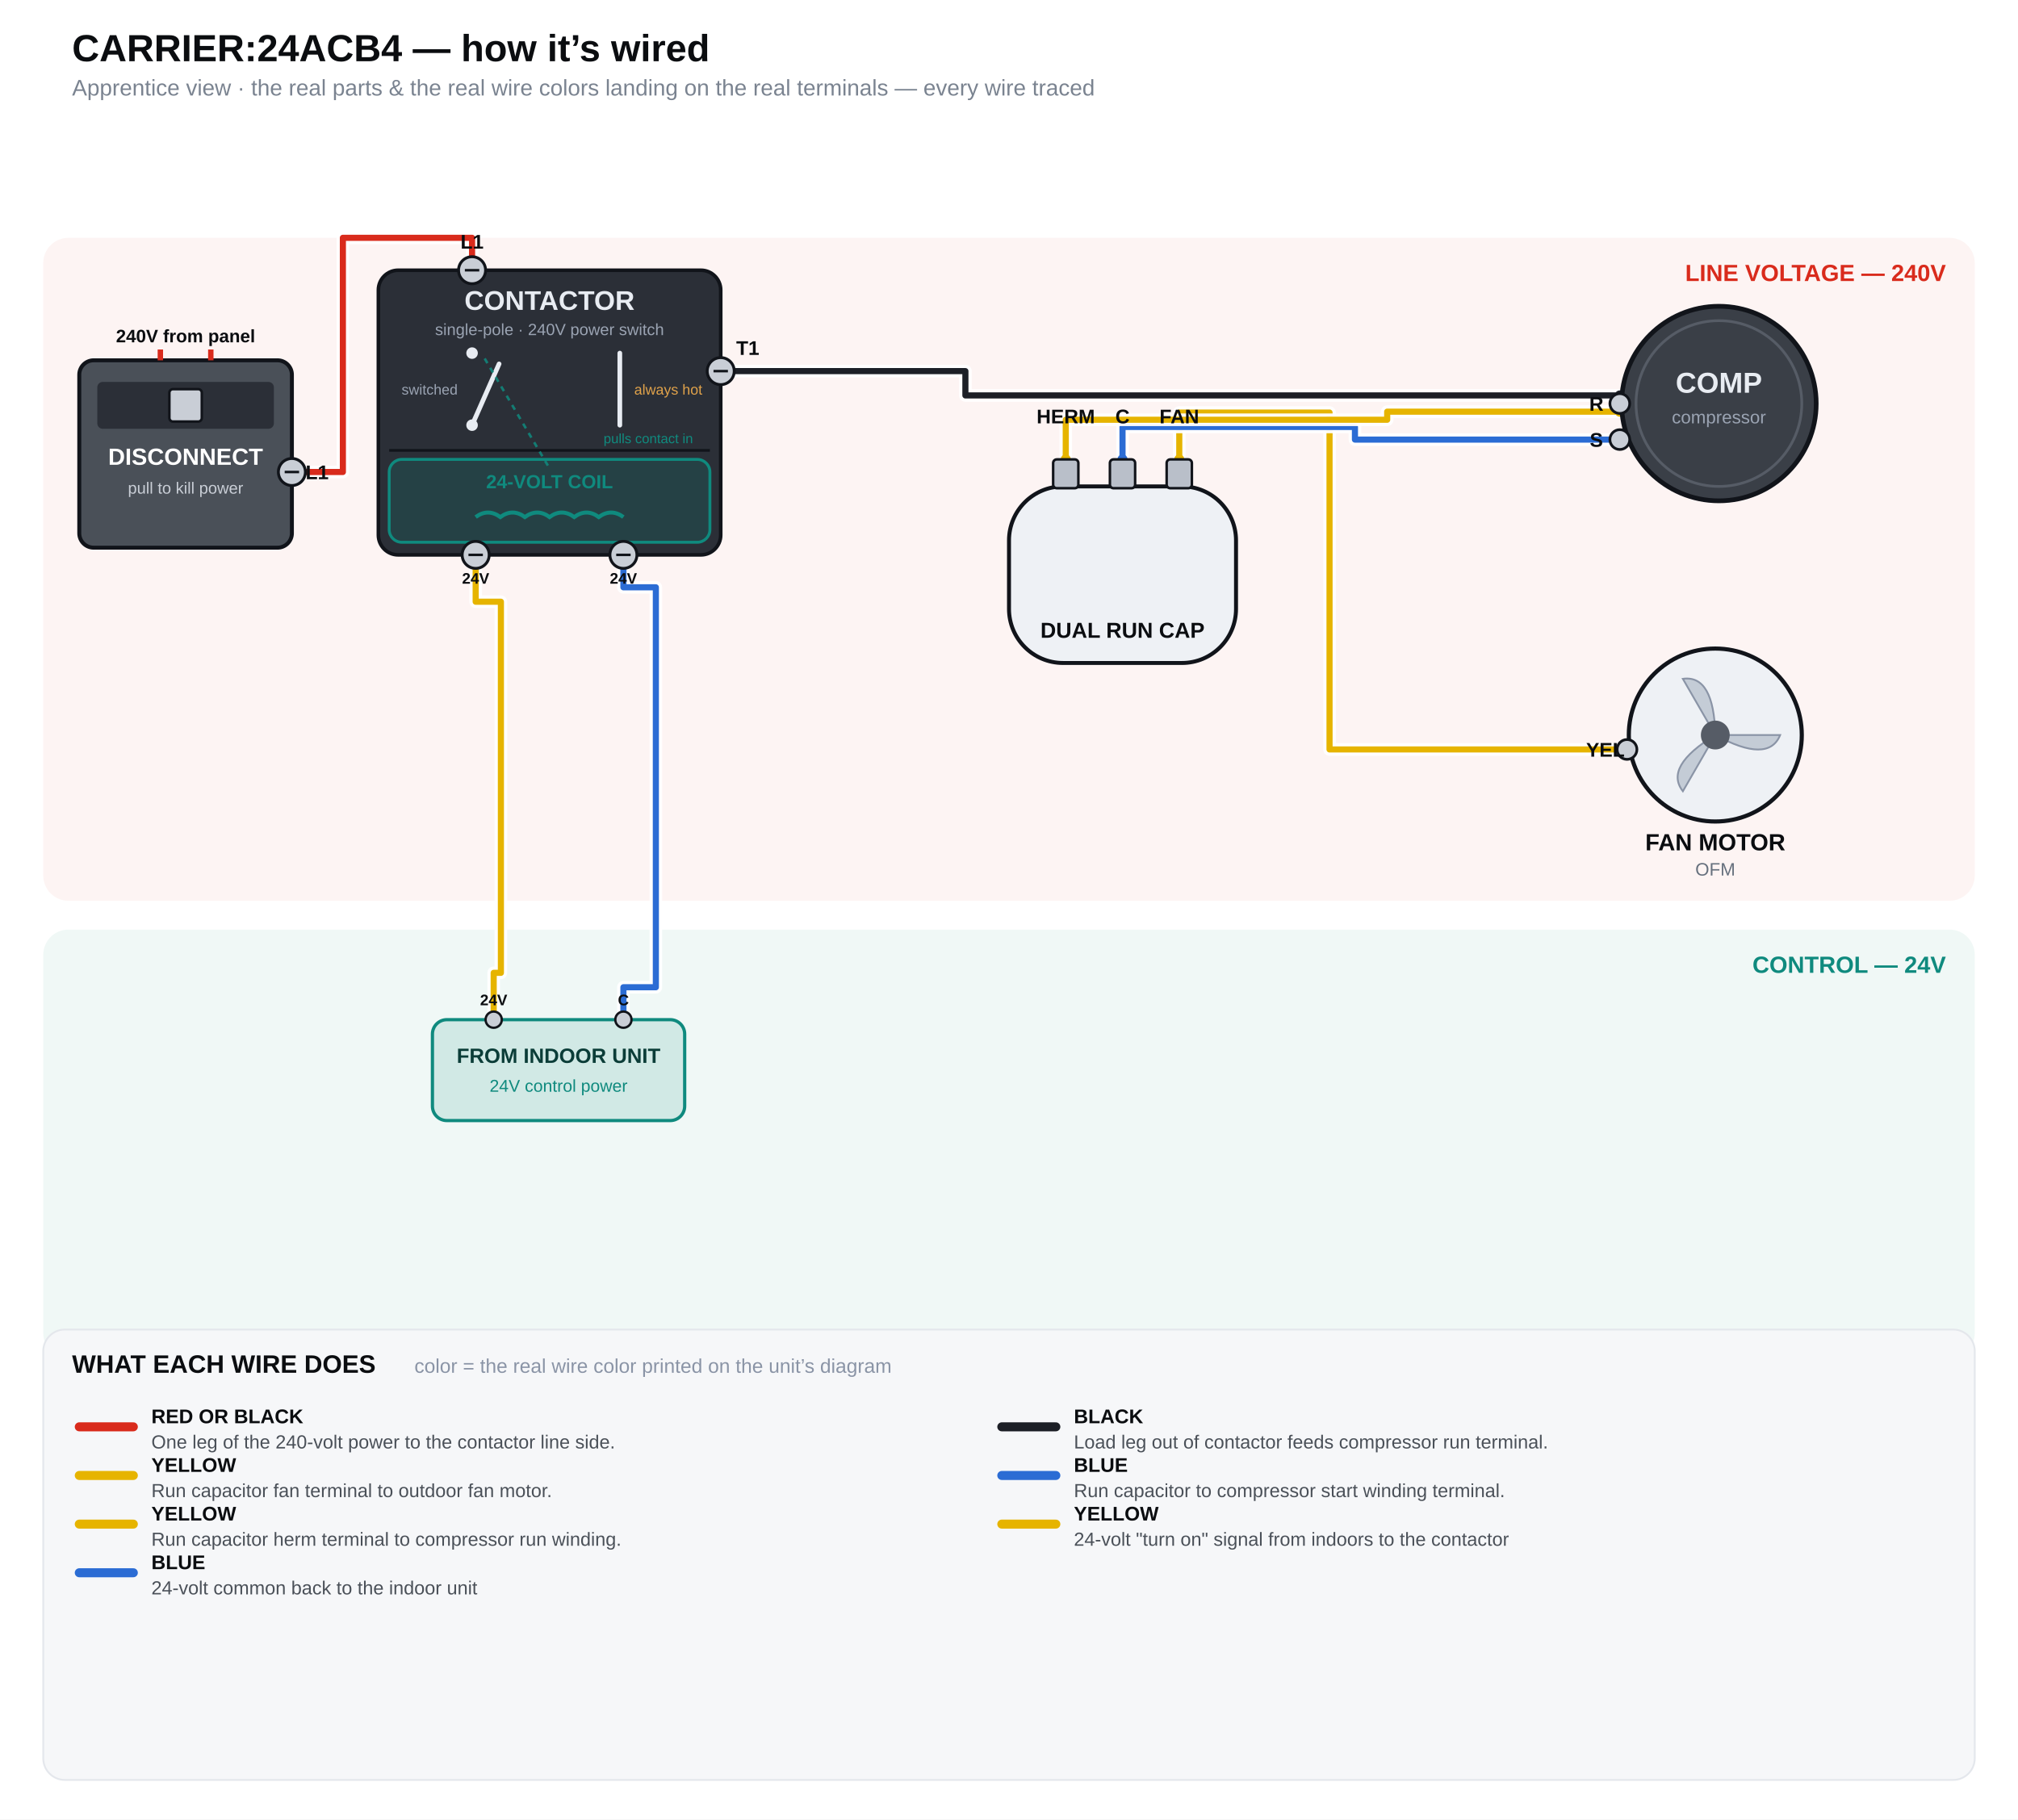
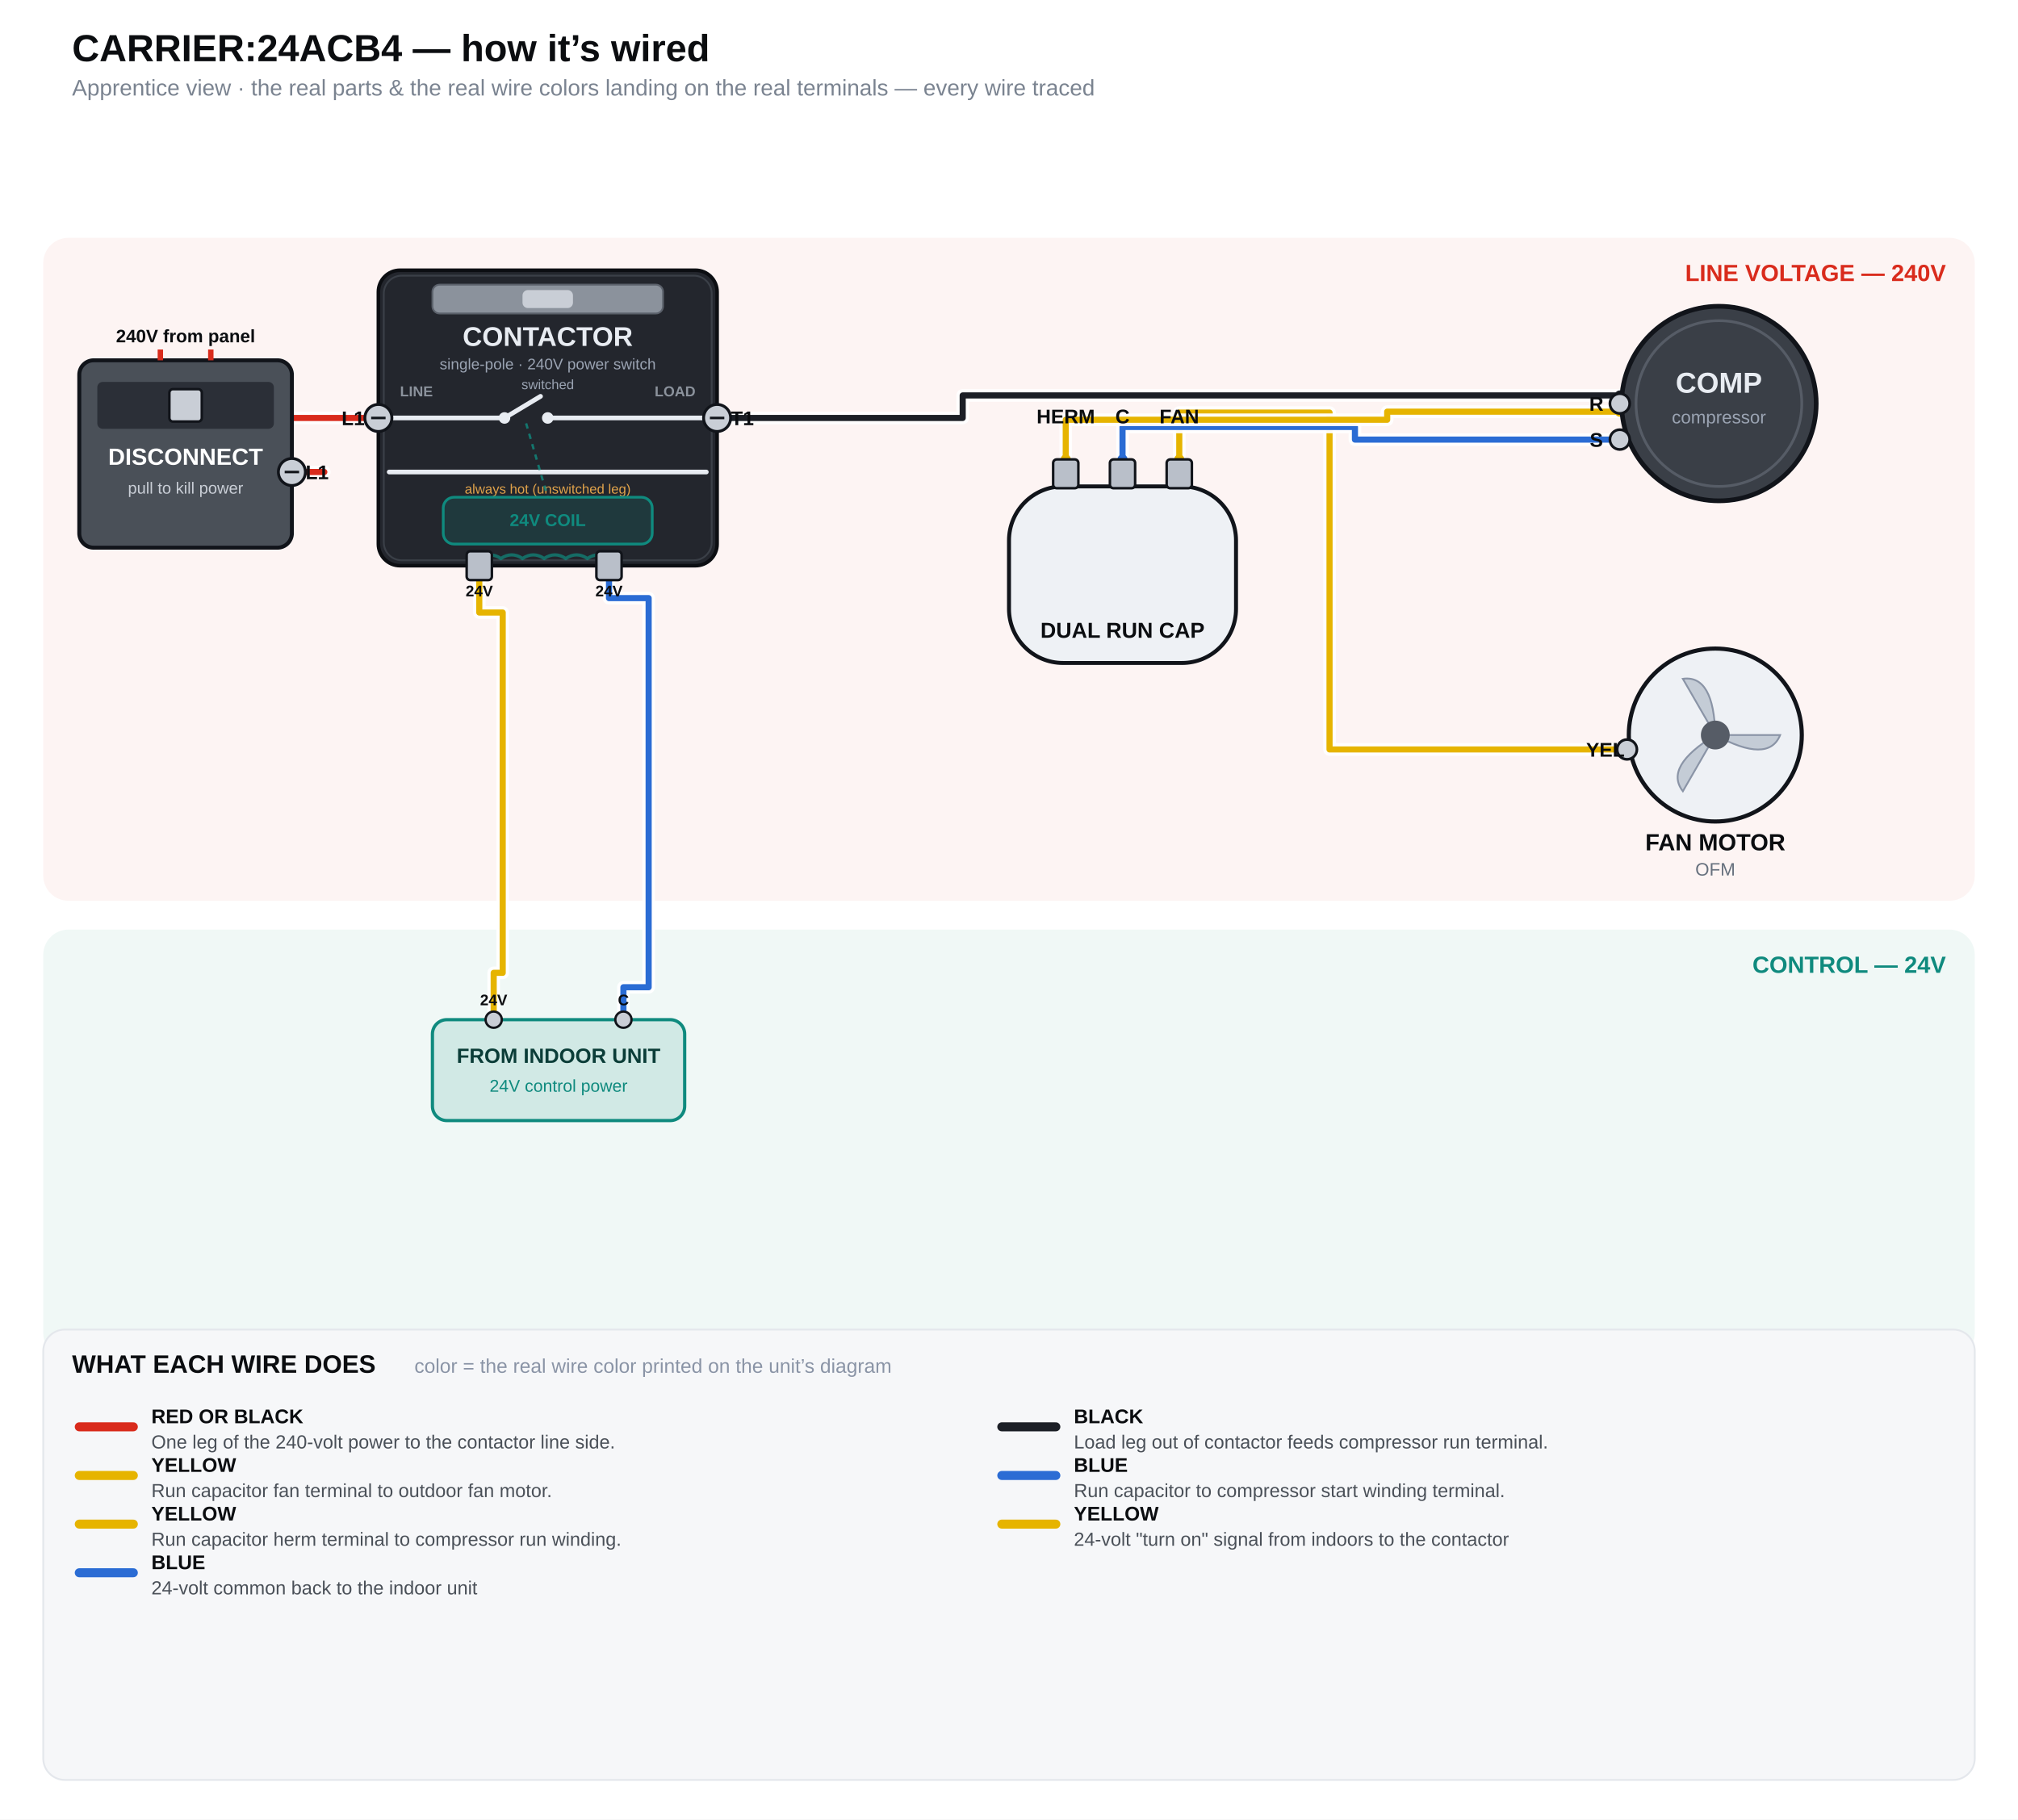
<svg xmlns="http://www.w3.org/2000/svg" width="1120" height="1010" viewBox="0 0 1120 1010" font-family="ui-sans-serif,system-ui,Arial,sans-serif">
  <rect x="0" y="0" width="1120" height="1010" fill="#ffffff" />
  <rect x="24" y="132" width="1072" height="368" rx="14" fill="#fdf4f3" />
  <rect x="24" y="516" width="1072" height="238" rx="14" fill="#f0f8f6" />
  <text x="40" y="34" font-size="21" font-weight="800" fill="#0b0d10">CARRIER:24ACB4 — how it’s wired</text>
  <text x="40" y="53" font-size="12.5" fill="#7a8390">Apprentice view · the real parts &amp; the real wire colors landing on the real terminals — every wire traced</text>
  <text x="1080" y="156" text-anchor="end" font-size="13" font-weight="800" fill="#d92b1c">LINE VOLTAGE — 240V</text>
  <text x="1080" y="540" text-anchor="end" font-size="13" font-weight="800" fill="#0f8a7e">CONTROL — 24V</text>
-   <path d="M 162.0 262.0 L 180.0 262.0 L 190.3 262.0 L 190.3 132.0 L 262.0 132.0 L 262.0 150.0" fill="none" stroke="#ffffff" stroke-width="7" opacity="0.95" stroke-linejoin="round" stroke-linecap="round" />
-   <path data-conn="PWR/L1|CONT/11" d="M 162.0 262.0 L 180.0 262.0 L 190.3 262.0 L 190.3 132.0 L 262.0 132.0 L 262.0 150.0" fill="none" stroke="#d92b1c" stroke-width="3.4" stroke-linejoin="round" stroke-linecap="round" />
+   <path d="M 162.0 262.0 L 180.0 262.0 L 150.0 262.0 L 150.0 232.0 L 192.0 232.0 L 210.0 232.0" fill="none" stroke="#ffffff" stroke-width="7" opacity="0.95" stroke-linejoin="round" stroke-linecap="round" />
+   <path data-conn="PWR/L1|CONT/11" d="M 162.0 262.0 L 180.0 262.0 L 150.0 262.0 L 150.0 232.0 L 192.0 232.0 L 210.0 232.0" fill="none" stroke="#d92b1c" stroke-width="3.4" stroke-linejoin="round" stroke-linecap="round" />
  <circle cx="162.0" cy="262.0" r="2.8" fill="#d92b1c" />
-   <circle cx="262.0" cy="150.0" r="2.8" fill="#d92b1c" />
-   <path d="M 400.0 206.0 L 422.0 206.0 L 535.8 206.0 L 535.8 219.5 L 877.0 219.5 L 899.0 219.5" fill="none" stroke="#ffffff" stroke-width="7" opacity="0.95" stroke-linejoin="round" stroke-linecap="round" />
-   <path data-conn="CONT/21|COMP/R" d="M 400.0 206.0 L 422.0 206.0 L 535.8 206.0 L 535.8 219.5 L 877.0 219.5 L 899.0 219.5" fill="none" stroke="#1c1f26" stroke-width="3.4" stroke-linejoin="round" stroke-linecap="round" />
-   <circle cx="400.0" cy="206.0" r="2.8" fill="#1c1f26" />
+   <circle cx="210.0" cy="232.0" r="2.8" fill="#d92b1c" />
+   <path d="M 398.0 232.0 L 420.0 232.0 L 534.3 232.0 L 534.3 219.5 L 877.0 219.5 L 899.0 219.5" fill="none" stroke="#ffffff" stroke-width="7" opacity="0.95" stroke-linejoin="round" stroke-linecap="round" />
+   <path data-conn="CONT/21|COMP/R" d="M 398.0 232.0 L 420.0 232.0 L 534.3 232.0 L 534.3 219.5 L 877.0 219.5 L 899.0 219.5" fill="none" stroke="#1c1f26" stroke-width="3.4" stroke-linejoin="round" stroke-linecap="round" />
+   <circle cx="398.0" cy="232.0" r="2.8" fill="#1c1f26" />
  <circle cx="899.0" cy="219.5" r="2.8" fill="#1c1f26" />
  <path d="M 654.5 255.0 L 654.5 229.0 L 737.9 229.0 L 737.9 416.0 L 877.0 416.0 L 903.0 416.0" fill="none" stroke="#ffffff" stroke-width="7" opacity="0.95" stroke-linejoin="round" stroke-linecap="round" />
  <path data-conn="CAP/F|OFM/YEL" d="M 654.5 255.0 L 654.5 229.0 L 737.9 229.0 L 737.9 416.0 L 877.0 416.0 L 903.0 416.0" fill="none" stroke="#e6b400" stroke-width="3.4" stroke-linejoin="round" stroke-linecap="round" />
  <circle cx="654.5" cy="255.0" r="2.8" fill="#e6b400" />
  <circle cx="903.0" cy="416.0" r="2.8" fill="#e6b400" />
  <path d="M 623.0 255.0 L 623.0 237.0 L 752.0 237.0 L 752.0 244.0 L 881.0 244.0 L 899.0 244.0" fill="none" stroke="#ffffff" stroke-width="7" opacity="0.95" stroke-linejoin="round" stroke-linecap="round" />
  <path data-conn="CAP/C|COMP/S" d="M 623.0 255.0 L 623.0 237.0 L 752.0 237.0 L 752.0 244.0 L 881.0 244.0 L 899.0 244.0" fill="none" stroke="#2b6cd4" stroke-width="3.4" stroke-linejoin="round" stroke-linecap="round" />
  <circle cx="623.0" cy="255.0" r="2.8" fill="#2b6cd4" />
  <circle cx="899.0" cy="244.0" r="2.8" fill="#2b6cd4" />
  <path d="M 591.5 255.0 L 591.5 233.0 L 769.9 233.0 L 769.9 228.5 L 877.0 228.5 L 899.0 228.5" fill="none" stroke="#ffffff" stroke-width="7" opacity="0.95" stroke-linejoin="round" stroke-linecap="round" />
  <path data-conn="CAP/H|COMP/R" d="M 591.5 255.0 L 591.5 233.0 L 769.9 233.0 L 769.9 228.5 L 877.0 228.5 L 899.0 228.5" fill="none" stroke="#e6b400" stroke-width="3.4" stroke-linejoin="round" stroke-linecap="round" />
  <circle cx="591.5" cy="255.0" r="2.8" fill="#e6b400" />
  <circle cx="899.0" cy="228.5" r="2.8" fill="#e6b400" />
-   <path d="M 274.0 566.0 L 274.0 540.0 L 278.0 540.0 L 278.0 334.0 L 264.0 334.0 L 264.0 308.0" fill="none" stroke="#ffffff" stroke-width="7" opacity="0.95" stroke-linejoin="round" stroke-linecap="round" />
-   <path data-conn="IDU/R|CONT/COIL1" d="M 274.0 566.0 L 274.0 540.0 L 278.0 540.0 L 278.0 334.0 L 264.0 334.0 L 264.0 308.0" fill="none" stroke="#e6b400" stroke-width="3.4" stroke-linejoin="round" stroke-linecap="round" />
+   <path d="M 274.0 566.0 L 274.0 540.0 L 279.0 540.0 L 279.0 340.0 L 266.0 340.0 L 266.0 314.0" fill="none" stroke="#ffffff" stroke-width="7" opacity="0.95" stroke-linejoin="round" stroke-linecap="round" />
+   <path data-conn="IDU/R|CONT/COIL1" d="M 274.0 566.0 L 274.0 540.0 L 279.0 540.0 L 279.0 340.0 L 266.0 340.0 L 266.0 314.0" fill="none" stroke="#e6b400" stroke-width="3.4" stroke-linejoin="round" stroke-linecap="round" />
  <circle cx="274.0" cy="566.0" r="2.8" fill="#e6b400" />
-   <circle cx="264.0" cy="308.0" r="2.8" fill="#e6b400" />
-   <path d="M 346.0 308.0 L 346.0 326.0 L 364.0 326.0 L 364.0 548.0 L 346.0 548.0 L 346.0 566.0" fill="none" stroke="#ffffff" stroke-width="7" opacity="0.95" stroke-linejoin="round" stroke-linecap="round" />
-   <path data-conn="CONT/COIL2|IDU/C" d="M 346.0 308.0 L 346.0 326.0 L 364.0 326.0 L 364.0 548.0 L 346.0 548.0 L 346.0 566.0" fill="none" stroke="#2b6cd4" stroke-width="3.4" stroke-linejoin="round" stroke-linecap="round" />
-   <circle cx="346.0" cy="308.0" r="2.8" fill="#2b6cd4" />
+   <circle cx="266.0" cy="314.0" r="2.8" fill="#e6b400" />
+   <path d="M 338.0 314.0 L 338.0 332.0 L 360.0 332.0 L 360.0 548.0 L 346.0 548.0 L 346.0 566.0" fill="none" stroke="#ffffff" stroke-width="7" opacity="0.95" stroke-linejoin="round" stroke-linecap="round" />
+   <path data-conn="CONT/COIL2|IDU/C" d="M 338.0 314.0 L 338.0 332.0 L 360.0 332.0 L 360.0 548.0 L 346.0 548.0 L 346.0 566.0" fill="none" stroke="#2b6cd4" stroke-width="3.4" stroke-linejoin="round" stroke-linecap="round" />
+   <circle cx="338.0" cy="314.0" r="2.8" fill="#2b6cd4" />
  <circle cx="346.0" cy="566.0" r="2.8" fill="#2b6cd4" />
  <line x1="899.0" y1="219.5" x2="899.0" y2="228.5" stroke="#11141a" stroke-width="2" />
  <circle cx="899.0" cy="224.0" r="4.5" fill="#11141a" />
  <g data-part="PWR">
    <rect x="44.0" y="200.0" width="118" height="104" rx="8" fill="#4a5058" stroke="#11141a" stroke-width="2.2" />
    <rect x="54.0" y="212.0" width="98" height="26" rx="3" fill="#2b2f37" />
    <rect x="94.0" y="216.0" width="18" height="18" rx="2" fill="#c9ced6" stroke="#11141a" stroke-width="1.4" />
    <text x="103.0" y="258.0" text-anchor="middle" font-size="13" font-weight="800" fill="#fff">DISCONNECT</text>
    <text x="103.0" y="274.0" text-anchor="middle" font-size="9" fill="#c9ced6">pull to kill power</text>
    <text x="103.0" y="190.0" text-anchor="middle" font-size="10" font-weight="700" fill="#0b0d10">240V from panel</text>
    <line x1="89.0" y1="200.0" x2="89.0" y2="194.0" stroke="#d92b1c" stroke-width="3" />
    <line x1="117.0" y1="200.0" x2="117.0" y2="194.0" stroke="#d92b1c" stroke-width="3" />
    <circle cx="162.0" cy="262.0" r="7.5" fill="#c9ced6" stroke="#11141a" stroke-width="1.6" />
    <line x1="158.0" y1="262.0" x2="166.0" y2="262.0" stroke="#11141a" stroke-width="1.4" />
    <text x="176.0" y="266.0" text-anchor="middle" font-size="11" font-weight="700" fill="#0b0d10">L1</text>
  </g>
  <g data-part="CONT">
-     <rect x="210.0" y="150.0" width="190" height="158" rx="11" fill="#2b2f37" stroke="#11141a" stroke-width="2" />
-     <text x="305.0" y="172.0" text-anchor="middle" font-size="15" font-weight="800" fill="#e8ecf2">CONTACTOR</text>
-     <text x="305.0" y="186.0" text-anchor="middle" font-size="9" fill="#9aa3b2">single-pole · 240V power switch</text>
-     <circle cx="262.0" cy="196.0" r="3.2" fill="#e8ecf2" />
-     <circle cx="262.0" cy="236.0" r="3.2" fill="#e8ecf2" />
-     <line x1="262.0" y1="236.0" x2="277.0" y2="202.0" stroke="#e8ecf2" stroke-width="2.6" stroke-linecap="round" />
-     <text x="254.0" y="219.0" text-anchor="end" font-size="8" fill="#9aa3b2">switched</text>
-     <line x1="344.0" y1="196.0" x2="344.0" y2="236.0" stroke="#e8ecf2" stroke-width="2.6" stroke-linecap="round" />
-     <text x="352.0" y="219.0" font-size="8" fill="#e0a24a">always hot</text>
-     <line x1="216.0" y1="250.0" x2="394.0" y2="250.0" stroke="#11141a" stroke-width="1.5" />
-     <rect x="216.0" y="255.0" width="178" height="46" rx="7" fill="#0f8a7e" fill-opacity="0.20" stroke="#0f8a7e" stroke-width="1.6" />
-     <text x="305.0" y="271.0" text-anchor="middle" font-size="10.5" font-weight="800" fill="#0f8a7e">24-VOLT COIL</text>
-     <path d="M 264.0 287.0 Q 270.8 282.0 277.7 287.0 Q 284.5 282.0 291.3 287.0 Q 298.2 282.0 305.0 287.0 Q 311.8 282.0 318.7 287.0 Q 325.5 282.0 332.3 287.0 Q 339.2 282.0 346.0 287.0" fill="none" stroke="#0f8a7e" stroke-width="2.2" />
-     <line x1="269.0" y1="199.0" x2="305.0" y2="260.0" stroke="#0f8a7e" stroke-width="1.4" stroke-dasharray="3 3" opacity="0.85" />
-     <text x="335.0" y="246.0" font-size="7.5" fill="#0f8a7e">pulls contact in</text>
-     <circle cx="262.0" cy="150.0" r="7.5" fill="#c9ced6" stroke="#11141a" stroke-width="1.6" />
-     <line x1="258.0" y1="150.0" x2="266.0" y2="150.0" stroke="#11141a" stroke-width="1.4" />
-     <text x="262.0" y="138.0" text-anchor="middle" font-size="11" font-weight="700" fill="#0b0d10">L1</text>
-     <circle cx="400.0" cy="206.0" r="7.5" fill="#c9ced6" stroke="#11141a" stroke-width="1.6" />
-     <line x1="396.0" y1="206.0" x2="404.0" y2="206.0" stroke="#11141a" stroke-width="1.4" />
-     <text x="415.0" y="197.0" text-anchor="middle" font-size="11" font-weight="700" fill="#0b0d10">T1</text>
-     <circle cx="264.0" cy="308.0" r="7.5" fill="#c9ced6" stroke="#11141a" stroke-width="1.6" />
-     <line x1="260.0" y1="308.0" x2="268.0" y2="308.0" stroke="#11141a" stroke-width="1.4" />
-     <text x="264.0" y="324.0" text-anchor="middle" font-size="8.5" font-weight="700" fill="#0b0d10">24V</text>
-     <circle cx="346.0" cy="308.0" r="7.5" fill="#c9ced6" stroke="#11141a" stroke-width="1.6" />
-     <line x1="342.0" y1="308.0" x2="350.0" y2="308.0" stroke="#11141a" stroke-width="1.4" />
-     <text x="346.0" y="324.0" text-anchor="middle" font-size="8.5" font-weight="700" fill="#0b0d10">24V</text>
+     <rect x="210.0" y="150.0" width="188" height="164" rx="12" fill="#23262d" stroke="#0c0e12" stroke-width="2" />
+     <rect x="213.0" y="153.0" width="182" height="158" rx="10" fill="none" stroke="#3a3f47" stroke-width="1" />
+     <rect x="240.0" y="158.0" width="128" height="16" rx="4" fill="#8b929c" stroke="#5b616b" stroke-width="1" />
+     <rect x="290.0" y="161.0" width="28" height="10" rx="3" fill="#c9ced6" />
+     <text x="304.0" y="192.0" text-anchor="middle" font-size="15" font-weight="800" fill="#e8ecf2">CONTACTOR</text>
+     <text x="304.0" y="205.0" text-anchor="middle" font-size="8.5" fill="#9aa3b2">single-pole · 240V power switch</text>
+     <text x="222.0" y="220.0" font-size="8" font-weight="700" fill="#8b929c">LINE</text>
+     <text x="386.0" y="220.0" text-anchor="end" font-size="8" font-weight="700" fill="#8b929c">LOAD</text>
+     <line x1="216.0" y1="232.0" x2="280.0" y2="232.0" stroke="#e8ecf2" stroke-width="2.6" stroke-linecap="round" />
+     <circle cx="280.0" cy="232.0" r="3.2" fill="#e8ecf2" />
+     <line x1="280.0" y1="232.0" x2="300.0" y2="220.0" stroke="#e8ecf2" stroke-width="2.6" stroke-linecap="round" />
+     <circle cx="304.0" cy="232.0" r="3.2" fill="#e8ecf2" />
+     <line x1="304.0" y1="232.0" x2="392.0" y2="232.0" stroke="#e8ecf2" stroke-width="2.6" stroke-linecap="round" />
+     <text x="304.0" y="216.0" text-anchor="middle" font-size="7.5" fill="#9aa3b2">switched</text>
+     <line x1="216.0" y1="262.0" x2="392.0" y2="262.0" stroke="#e8ecf2" stroke-width="2.6" stroke-linecap="round" />
+     <text x="304.0" y="274.0" text-anchor="middle" font-size="7.5" fill="#e0a24a">always hot (unswitched leg)</text>
+     <rect x="246.0" y="276.0" width="116" height="26" rx="6" fill="#0f8a7e" fill-opacity="0.20" stroke="#0f8a7e" stroke-width="1.5" />
+     <text x="304.0" y="292.0" text-anchor="middle" font-size="9.5" font-weight="800" fill="#0f8a7e">24V COIL</text>
+     <path d="M 266.0 310.0 Q 272.0 306.0 278.0 310.0 Q 284.0 306.0 290.0 310.0 Q 296.0 306.0 302.0 310.0 Q 308.0 306.0 314.0 310.0 Q 320.0 306.0 326.0 310.0 Q 332.0 306.0 338.0 310.0" fill="none" stroke="#0f8a7e" stroke-width="1.8" opacity="0.7" />
+     <line x1="292.0" y1="235.0" x2="304.0" y2="276.0" stroke="#0f8a7e" stroke-width="1.3" stroke-dasharray="3 3" opacity="0.8" />
+     <circle cx="210.0" cy="232.0" r="7.5" fill="#c9ced6" stroke="#11141a" stroke-width="1.6" />
+     <line x1="206.0" y1="232.0" x2="214.0" y2="232.0" stroke="#11141a" stroke-width="1.4" />
+     <text x="196.0" y="236.0" text-anchor="middle" font-size="11" font-weight="700" fill="#0b0d10">L1</text>
+     <circle cx="398.0" cy="232.0" r="7.5" fill="#c9ced6" stroke="#11141a" stroke-width="1.6" />
+     <line x1="394.0" y1="232.0" x2="402.0" y2="232.0" stroke="#11141a" stroke-width="1.4" />
+     <text x="412.0" y="236.0" text-anchor="middle" font-size="11" font-weight="700" fill="#0b0d10">T1</text>
+     <rect x="259.0" y="306.0" width="14" height="16" rx="2" fill="#b9bfc9" stroke="#11141a" stroke-width="1.4" />
+     <text x="266.0" y="331.0" text-anchor="middle" font-size="8.5" font-weight="700" fill="#0b0d10">24V</text>
+     <rect x="331.0" y="306.0" width="14" height="16" rx="2" fill="#b9bfc9" stroke="#11141a" stroke-width="1.4" />
+     <text x="338.0" y="331.0" text-anchor="middle" font-size="8.5" font-weight="700" fill="#0b0d10">24V</text>
  </g>
  <g data-part="COMP">
    <circle cx="954.0" cy="224.0" r="54" fill="#3a3f47" stroke="#11141a" stroke-width="2.6" />
    <circle cx="954.0" cy="224.0" r="46" fill="none" stroke="#565c66" stroke-width="1.5" />
    <text x="954.0" y="218.0" text-anchor="middle" font-size="16" font-weight="800" fill="#e8ecf2">COMP</text>
    <text x="954.0" y="235.0" text-anchor="middle" font-size="10" fill="#9aa3b2">compressor</text>
    <circle cx="899.0" cy="224.0" r="5.5" fill="#c9ced6" stroke="#11141a" stroke-width="1.5" />
    <text x="886.0" y="228.0" text-anchor="middle" font-size="11" font-weight="700" fill="#0b0d10">R</text>
    <circle cx="899.0" cy="244.0" r="5.5" fill="#c9ced6" stroke="#11141a" stroke-width="1.5" />
    <text x="886.0" y="248.0" text-anchor="middle" font-size="11" font-weight="700" fill="#0b0d10">S</text>
  </g>
  <g data-part="CAP">
    <rect x="560.0" y="270.0" width="126" height="98" rx="30" fill="#eef1f5" stroke="#11141a" stroke-width="2.2" />
    <text x="623.0" y="354.0" text-anchor="middle" font-size="12" font-weight="800" fill="#0b0d10">DUAL RUN CAP</text>
    <rect x="584.5" y="255.0" width="14" height="16" rx="2" fill="#b9bfc9" stroke="#11141a" stroke-width="1.4" />
    <text x="591.5" y="235.0" text-anchor="middle" font-size="11" font-weight="700" fill="#0b0d10">HERM</text>
    <rect x="616.0" y="255.0" width="14" height="16" rx="2" fill="#b9bfc9" stroke="#11141a" stroke-width="1.4" />
    <text x="623.0" y="235.0" text-anchor="middle" font-size="11" font-weight="700" fill="#0b0d10">C</text>
    <rect x="647.5" y="255.0" width="14" height="16" rx="2" fill="#b9bfc9" stroke="#11141a" stroke-width="1.4" />
    <text x="654.5" y="235.0" text-anchor="middle" font-size="11" font-weight="700" fill="#0b0d10">FAN</text>
  </g>
  <g data-part="OFM">
    <circle cx="952.0" cy="408.0" r="48" fill="#eef1f5" stroke="#11141a" stroke-width="2.3" />
    <path d="M 952.0 408.0 Q 981.5 424.1 988.0 408.0 Z" fill="#c4ccd6" stroke="#8a94a6" stroke-width="1" />
    <path d="M 952.0 408.0 Q 923.3 425.5 934.0 439.2 Z" fill="#c4ccd6" stroke="#8a94a6" stroke-width="1" />
    <path d="M 952.0 408.0 Q 951.2 374.4 934.0 376.8 Z" fill="#c4ccd6" stroke="#8a94a6" stroke-width="1" />
    <circle cx="952.0" cy="408.0" r="8" fill="#565c66" />
    <text x="952.0" y="472.0" text-anchor="middle" font-size="13" font-weight="800" fill="#0b0d10">FAN MOTOR</text>
    <text x="952.0" y="486.0" text-anchor="middle" font-size="10" fill="#66707d">OFM</text>
    <circle cx="903.0" cy="416.0" r="5.5" fill="#c9ced6" stroke="#11141a" stroke-width="1.5" />
    <text x="891.0" y="420.0" text-anchor="middle" font-size="11" font-weight="700" fill="#0b0d10">YEL</text>
  </g>
  <g data-part="IDU">
    <rect x="240.0" y="566.0" width="140" height="56" rx="8" fill="#0f8a7e" fill-opacity="0.14" stroke="#0f8a7e" stroke-width="1.8" />
    <text x="310.0" y="590.0" text-anchor="middle" font-size="11.5" font-weight="800" fill="#0b3d38">FROM INDOOR UNIT</text>
    <text x="310.0" y="606.0" text-anchor="middle" font-size="9.5" fill="#0f8a7e">24V control power</text>
    <circle cx="274.0" cy="566.0" r="4.5" fill="#c9ced6" stroke="#11141a" stroke-width="1.3" />
    <text x="274.0" y="558.0" text-anchor="middle" font-size="8.5" font-weight="700" fill="#0b0d10">24V</text>
    <circle cx="346.0" cy="566.0" r="4.5" fill="#c9ced6" stroke="#11141a" stroke-width="1.3" />
    <text x="346.0" y="558.0" text-anchor="middle" font-size="8.5" font-weight="700" fill="#0b0d10">C</text>
  </g>
  <rect x="24" y="738.0" width="1072" height="250" rx="12" fill="#f6f7f9" stroke="#e4e7ec" stroke-width="1" />
  <text x="40" y="762.0" font-size="14" font-weight="800" fill="#0b0d10">WHAT EACH WIRE DOES</text>
  <text x="230" y="762.0" font-size="11" fill="#8a94a6">color = the real wire color printed on the unit’s diagram</text>
  <line x1="44.0" y1="792.0" x2="74.0" y2="792.0" stroke="#d92b1c" stroke-width="5" stroke-linecap="round" />
  <text x="84.0" y="790.0" font-size="11" font-weight="700" fill="#0b0d10">RED OR BLACK</text>
  <text x="84.0" y="804.0" font-size="10.5" fill="#4a5058">One leg of the 240-volt power to the contactor line side.</text>
  <line x1="556.0" y1="792.0" x2="586.0" y2="792.0" stroke="#1c1f26" stroke-width="5" stroke-linecap="round" />
  <text x="596.0" y="790.0" font-size="11" font-weight="700" fill="#0b0d10">BLACK</text>
  <text x="596.0" y="804.0" font-size="10.5" fill="#4a5058">Load leg out of contactor feeds compressor run terminal.</text>
  <line x1="44.0" y1="819.0" x2="74.0" y2="819.0" stroke="#e6b400" stroke-width="5" stroke-linecap="round" />
  <text x="84.0" y="817.0" font-size="11" font-weight="700" fill="#0b0d10">YELLOW</text>
  <text x="84.0" y="831.0" font-size="10.5" fill="#4a5058">Run capacitor fan terminal to outdoor fan motor.</text>
  <line x1="556.0" y1="819.0" x2="586.0" y2="819.0" stroke="#2b6cd4" stroke-width="5" stroke-linecap="round" />
  <text x="596.0" y="817.0" font-size="11" font-weight="700" fill="#0b0d10">BLUE</text>
  <text x="596.0" y="831.0" font-size="10.5" fill="#4a5058">Run capacitor to compressor start winding terminal.</text>
  <line x1="44.0" y1="846.0" x2="74.0" y2="846.0" stroke="#e6b400" stroke-width="5" stroke-linecap="round" />
  <text x="84.0" y="844.0" font-size="11" font-weight="700" fill="#0b0d10">YELLOW</text>
  <text x="84.0" y="858.0" font-size="10.5" fill="#4a5058">Run capacitor herm terminal to compressor run winding.</text>
  <line x1="556.0" y1="846.0" x2="586.0" y2="846.0" stroke="#e6b400" stroke-width="5" stroke-linecap="round" />
  <text x="596.0" y="844.0" font-size="11" font-weight="700" fill="#0b0d10">YELLOW</text>
  <text x="596.0" y="858.0" font-size="10.5" fill="#4a5058">24-volt "turn on" signal from indoors to the contactor</text>
  <line x1="44.0" y1="873.0" x2="74.0" y2="873.0" stroke="#2b6cd4" stroke-width="5" stroke-linecap="round" />
  <text x="84.0" y="871.0" font-size="11" font-weight="700" fill="#0b0d10">BLUE</text>
  <text x="84.0" y="885.0" font-size="10.5" fill="#4a5058">24-volt common back to the indoor unit</text>
</svg>
